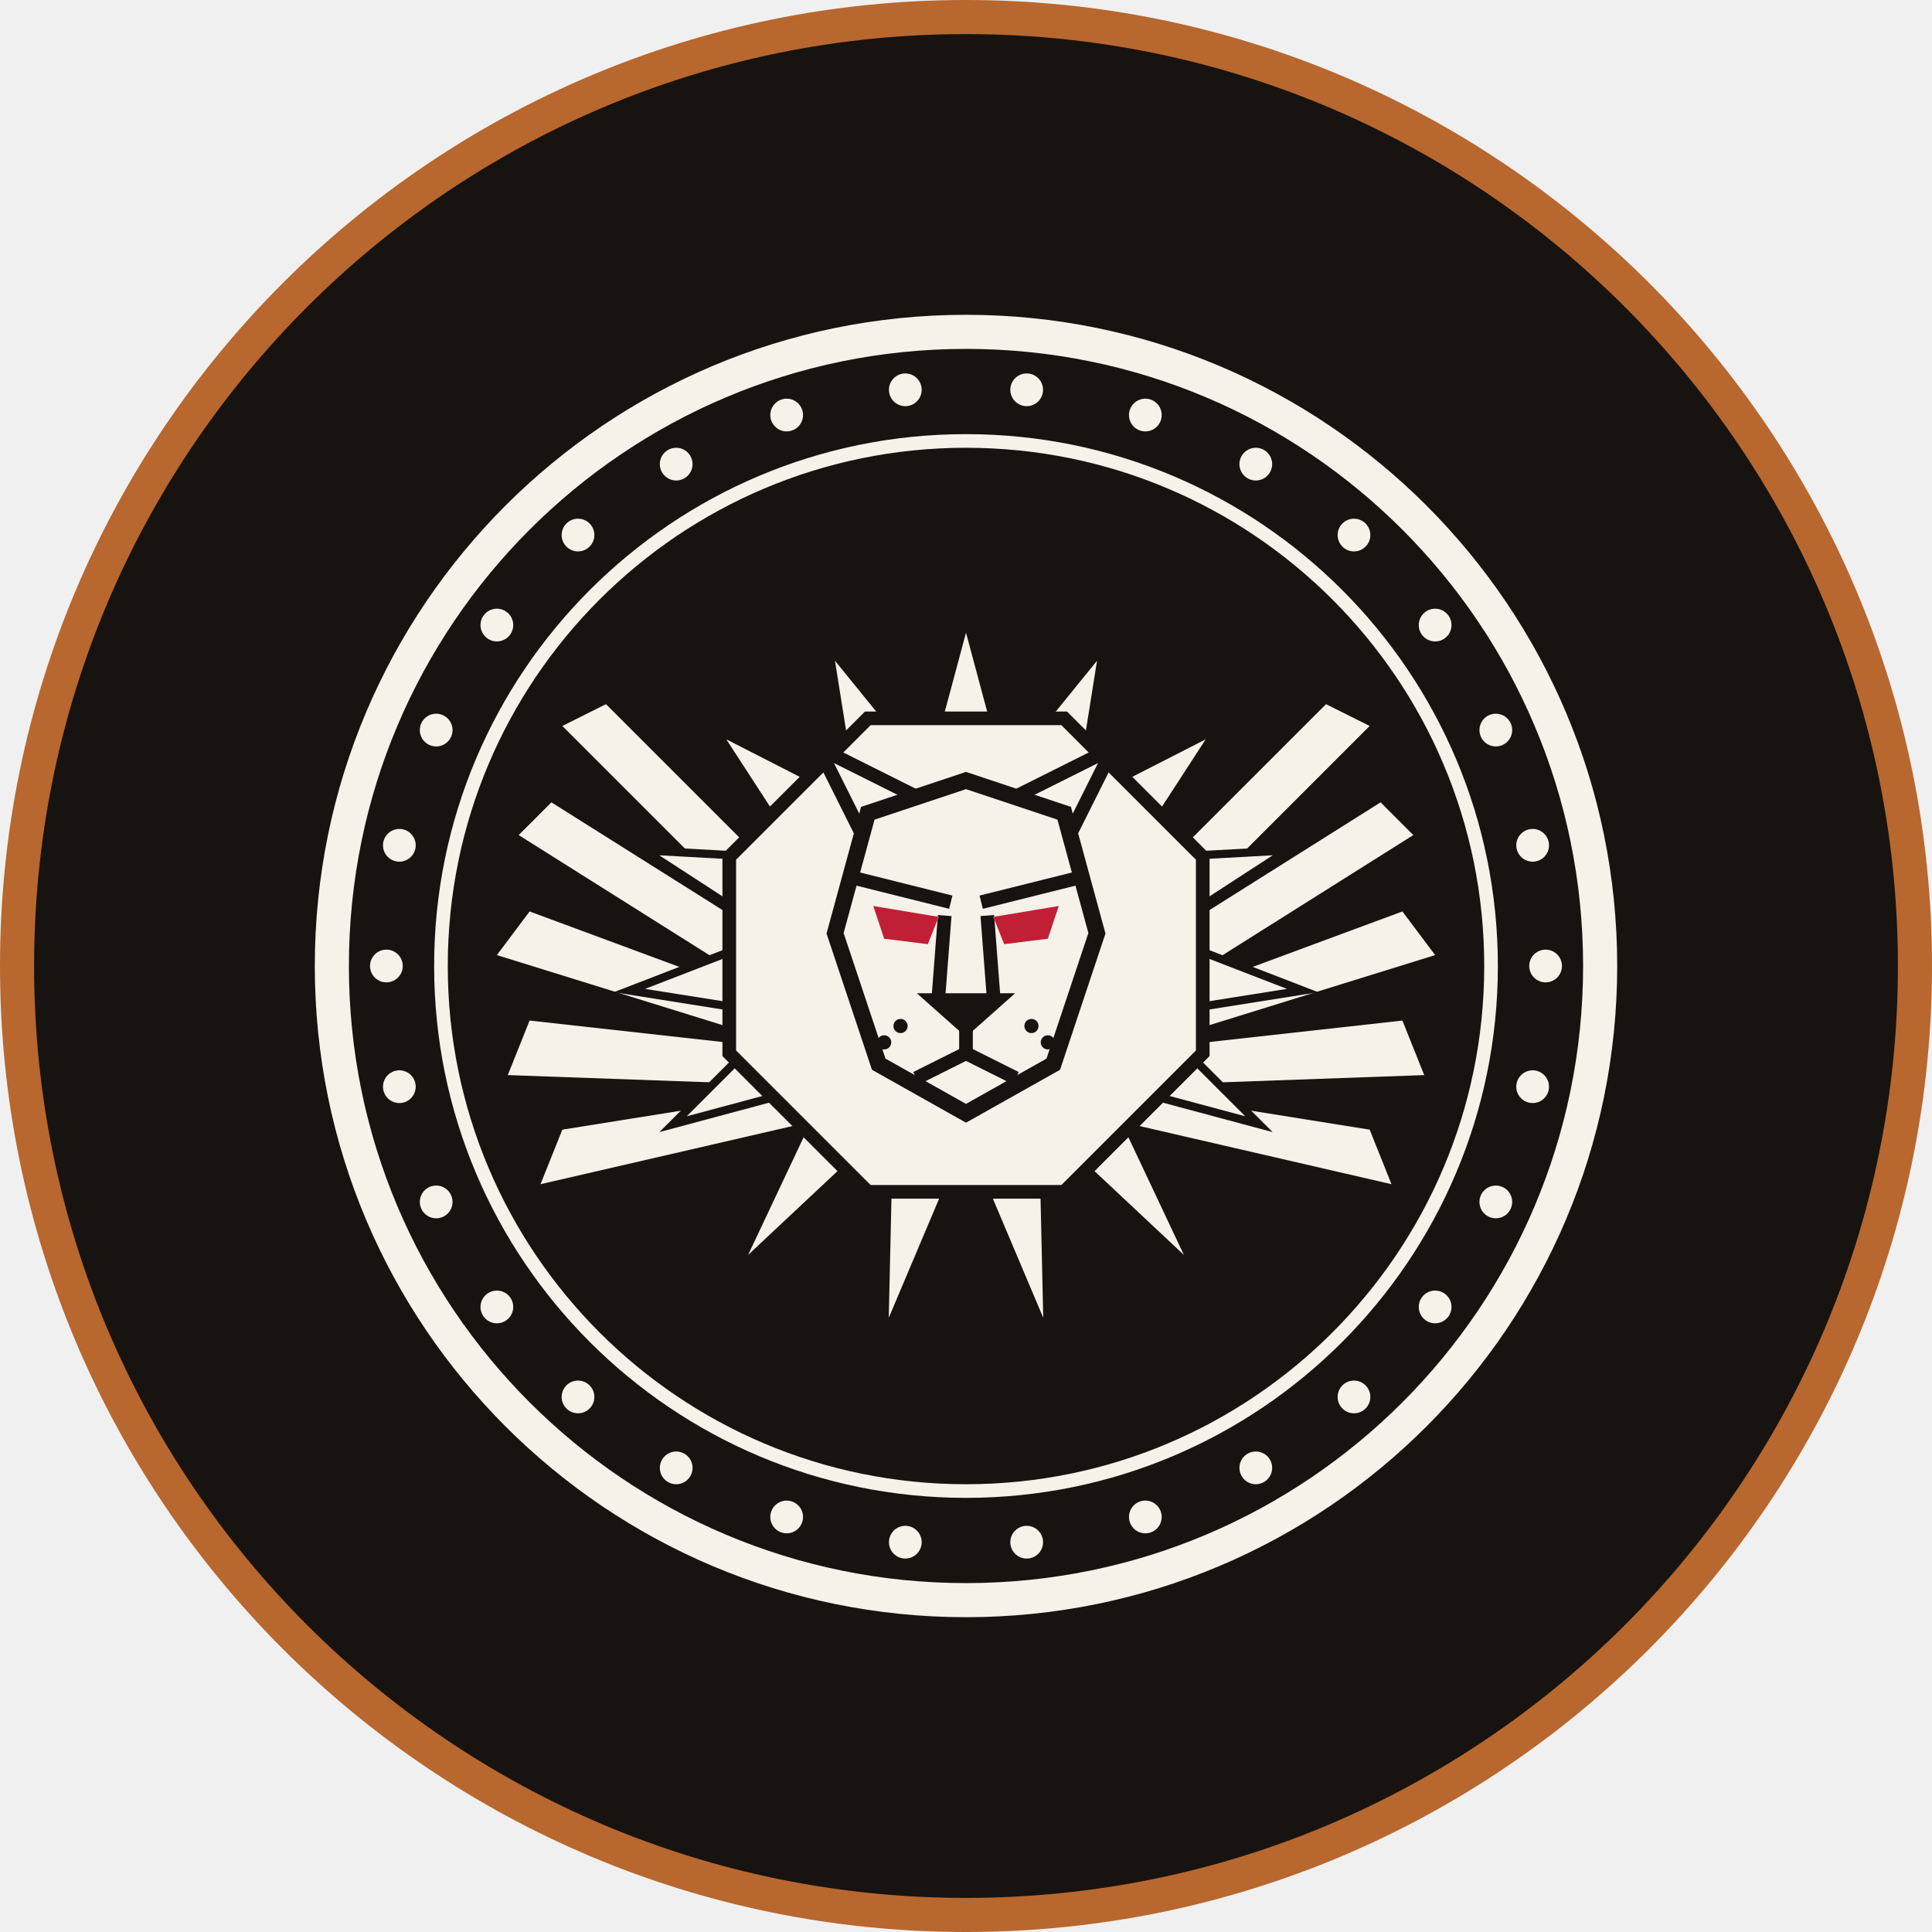
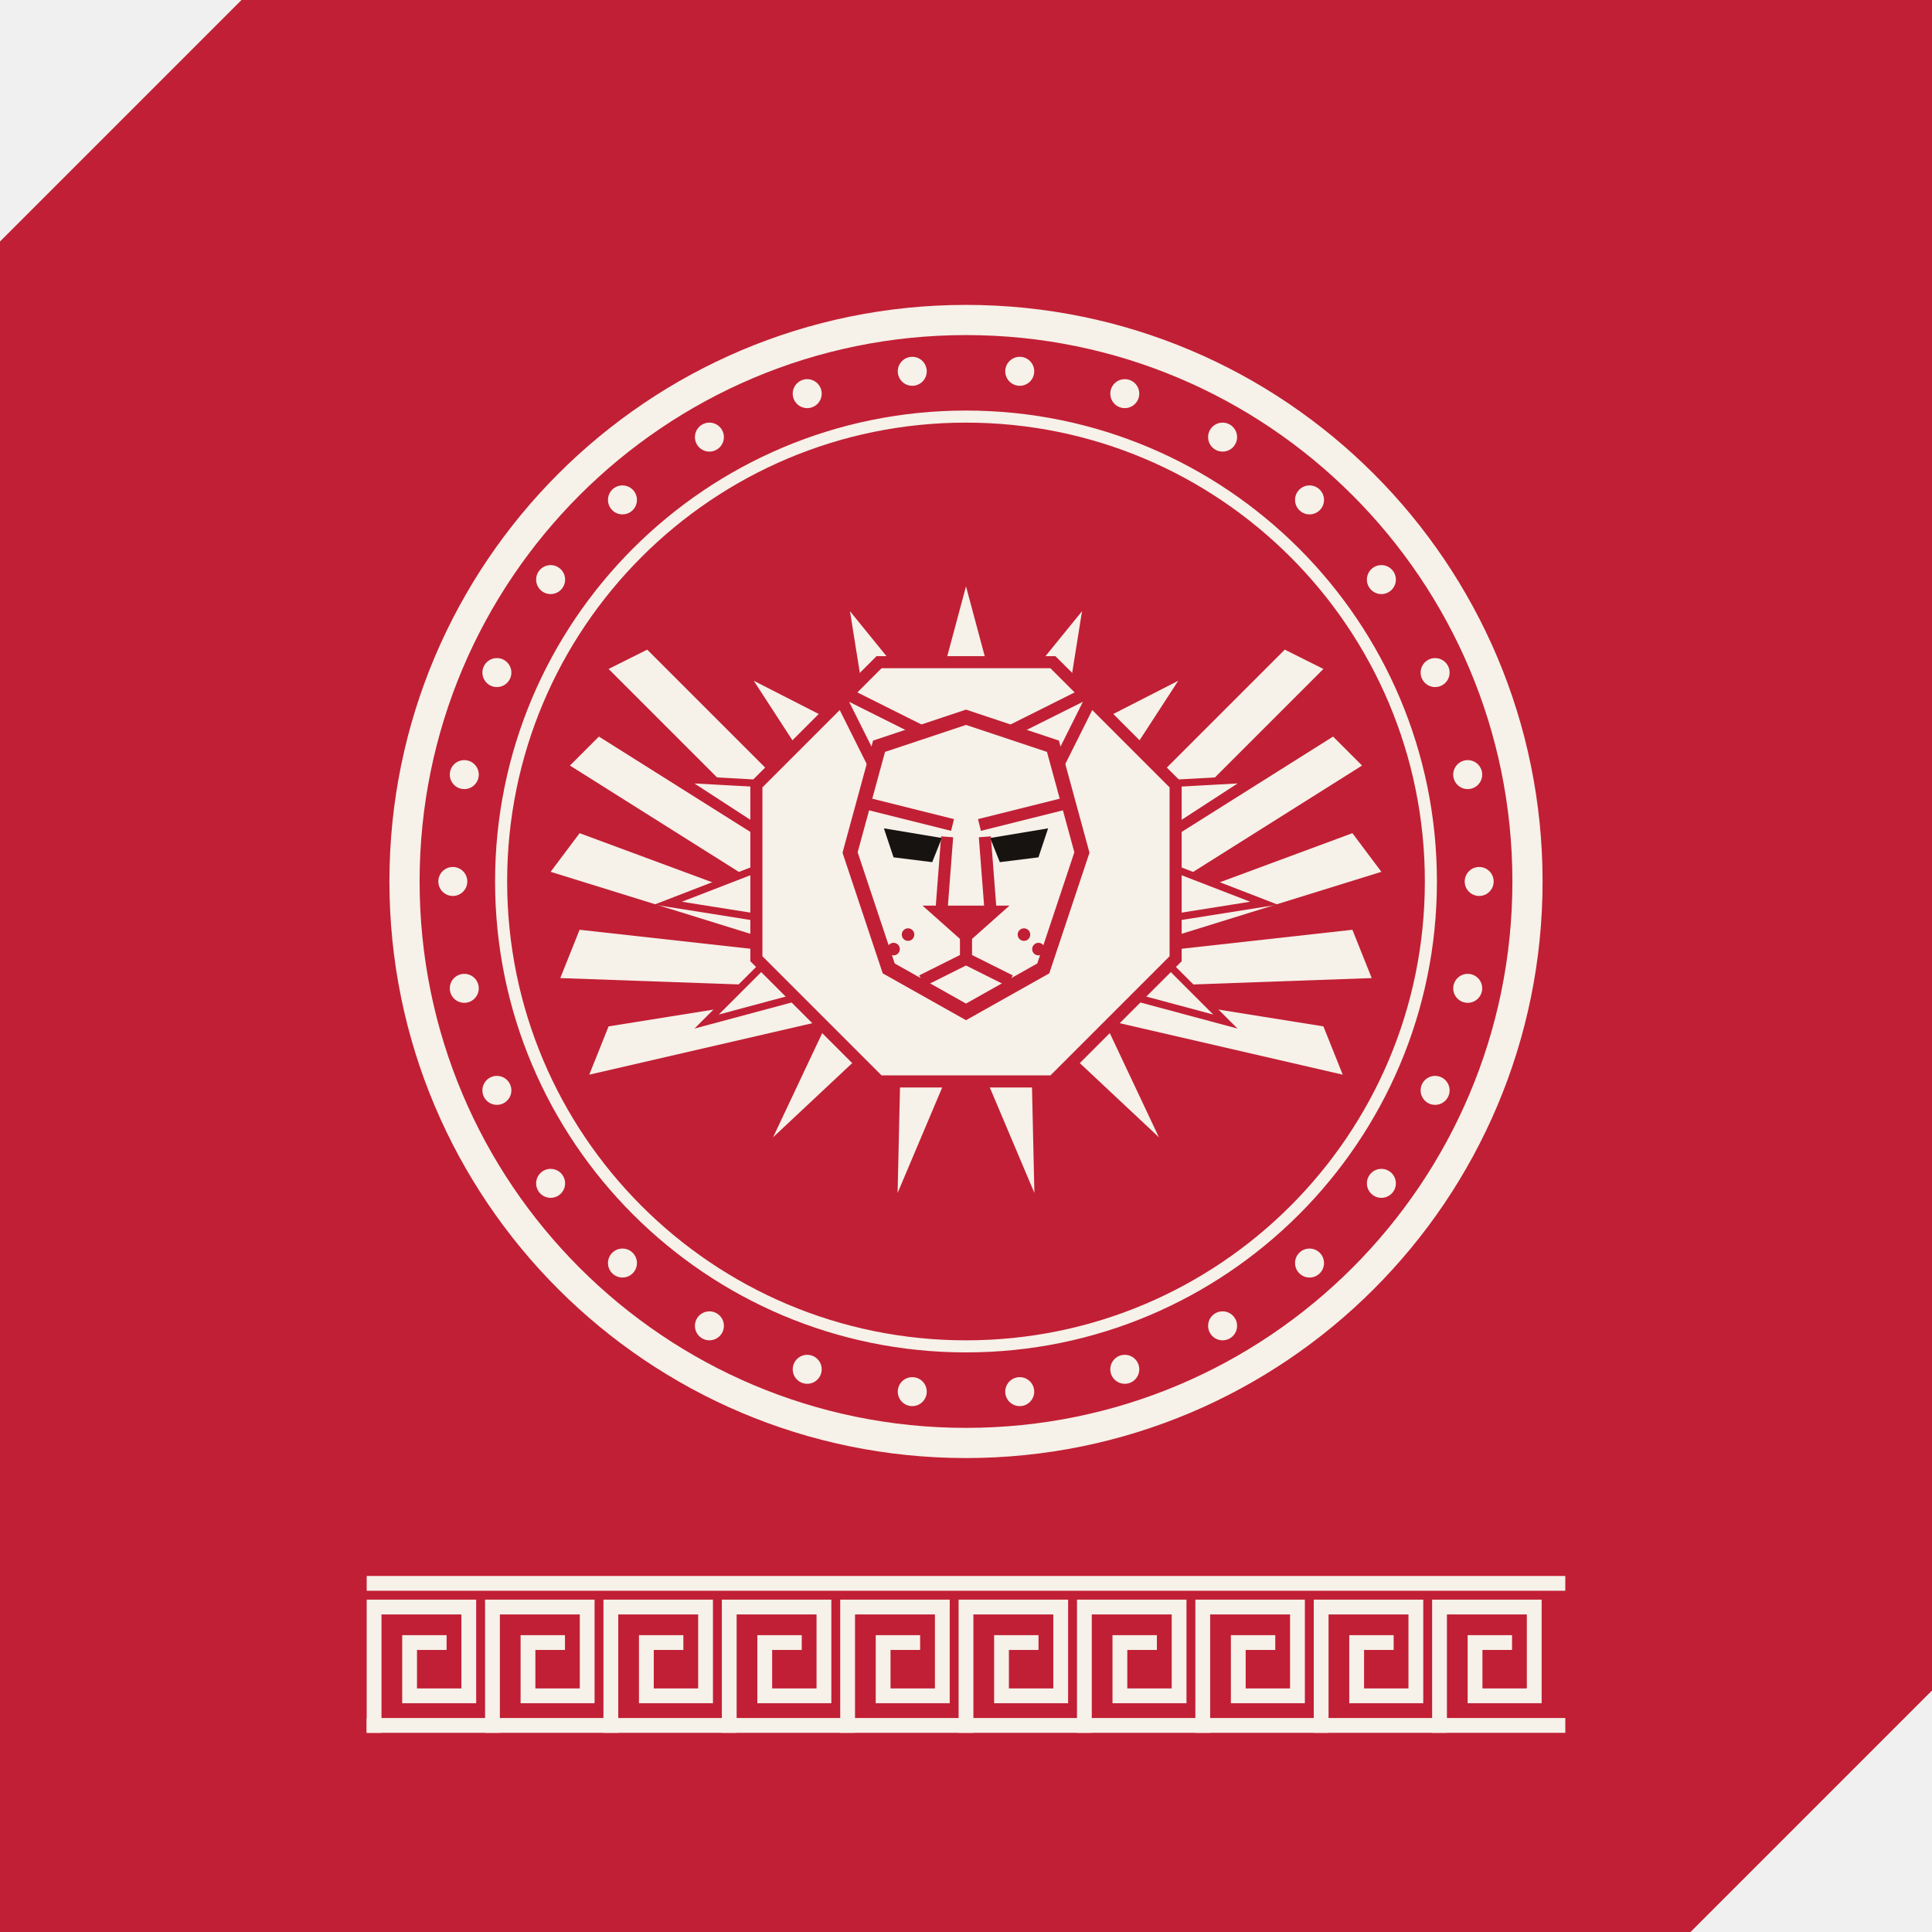
- <svg xmlns="http://www.w3.org/2000/svg" width="340" height="340" viewBox="0 0 340 340" role="img" aria-label="Tharros — sceau (favicon, monogramme)">
-   <circle cx="170" cy="170" r="167" fill="#171310" stroke="#B8672E" stroke-width="6" />
-   <svg x="50" y="50" width="240" height="240" viewBox="0 0 200 200">
-     <mask id="em9" maskUnits="userSpaceOnUse" x="0" y="0" width="200" height="200">
+ <svg xmlns="http://www.w3.org/2000/svg" width="320" height="320" viewBox="0 0 320 320" role="img" aria-label="Tharros — icône d’application">
+   <polygon points="40,0 320,0 320,280 280,320 0,320 0,40" fill="#C11F35" />
+   <svg x="60" y="46" width="200" height="200" viewBox="0 0 200 200">
+     <mask id="em10" maskUnits="userSpaceOnUse" x="0" y="0" width="200" height="200">
      <rect width="200" height="200" fill="#000" />
      <circle cx="100" cy="100" r="93" fill="none" stroke="#fff" stroke-width="5" />
      <circle cx="100" cy="100" r="77" fill="none" stroke="#fff" stroke-width="2" />
      <g fill="#fff">
        <circle cx="185.0" cy="100.0" r="2.4" />
        <circle cx="183.1" cy="117.7" r="2.4" />
        <circle cx="177.7" cy="134.6" r="2.4" />
        <circle cx="168.8" cy="150.0" r="2.4" />
        <circle cx="156.9" cy="163.2" r="2.4" />
        <circle cx="142.5" cy="173.6" r="2.4" />
        <circle cx="126.3" cy="180.8" r="2.4" />
        <circle cx="108.9" cy="184.5" r="2.4" />
        <circle cx="91.1" cy="184.5" r="2.4" />
        <circle cx="73.7" cy="180.8" r="2.4" />
        <circle cx="57.5" cy="173.6" r="2.4" />
        <circle cx="43.1" cy="163.2" r="2.4" />
        <circle cx="31.2" cy="150.0" r="2.4" />
        <circle cx="22.3" cy="134.6" r="2.4" />
        <circle cx="16.9" cy="117.7" r="2.4" />
        <circle cx="15.0" cy="100.0" r="2.4" />
        <circle cx="16.9" cy="82.3" r="2.4" />
        <circle cx="22.3" cy="65.4" r="2.4" />
        <circle cx="31.2" cy="50.0" r="2.4" />
        <circle cx="43.1" cy="36.8" r="2.4" />
        <circle cx="57.5" cy="26.4" r="2.4" />
        <circle cx="73.7" cy="19.2" r="2.4" />
        <circle cx="91.1" cy="15.5" r="2.4" />
        <circle cx="108.9" cy="15.5" r="2.4" />
        <circle cx="126.3" cy="19.2" r="2.4" />
        <circle cx="142.5" cy="26.4" r="2.4" />
        <circle cx="156.9" cy="36.8" r="2.4" />
        <circle cx="168.8" cy="50.0" r="2.4" />
        <circle cx="177.7" cy="65.4" r="2.4" />
        <circle cx="183.1" cy="82.3" r="2.4" />
      </g>
      <g transform="translate(100 100) scale(0.8) translate(-100 -100)">
        <g fill="#fff">
          <polygon points="74,104 26,56 34,52 80,98" />
          <polygon points="126,104 174,56 166,52 120,98" />
          <polygon points="72,110 18,76 24,70 78,104" />
          <polygon points="128,110 182,76 176,70 122,104" />
          <polygon points="72,116 14,98 20,90 74,110" />
          <polygon points="128,116 186,98 180,90 126,110" />
          <polygon points="72,122 16,120 20,110 74,116" />
          <polygon points="128,122 184,120 180,110 126,116" />
          <polygon points="74,128 22,140 26,130 76,122" />
          <polygon points="126,128 178,140 174,130 124,122" />
        </g>
        <g fill="#fff" stroke="#000" stroke-width="1.5" stroke-linejoin="miter">
          <polygon points="100.0,36.0 93.4,60.6 106.6,60.6" />
          <polygon points="125.2,41.4 109.2,61.1 121.2,66.5" />
          <polygon points="146.1,56.5 123.4,68.1 132.2,77.9" />
          <polygon points="159.0,78.8 133.6,80.2 137.6,92.7" />
          <polygon points="161.7,104.5 137.9,95.3 136.5,108.5" />
          <polygon points="153.7,129.0 135.7,111.0 129.1,122.4" />
          <polygon points="142.3,156.2 127.3,124.4 116.7,132.2" />
          <polygon points="115.0,168.4 114.2,133.2 101.3,136.0" />
          <polygon points="85.0,168.4 98.7,136.0 85.8,133.2" />
          <polygon points="57.7,156.2 83.3,132.2 72.7,124.4" />
          <polygon points="46.3,129.0 70.9,122.4 64.3,111.0" />
          <polygon points="38.3,104.5 63.5,108.5 62.1,95.3" />
          <polygon points="41.0,78.8 62.4,92.7 66.4,80.2" />
          <polygon points="53.9,56.5 67.8,77.9 76.6,68.1" />
          <polygon points="74.8,41.4 78.8,66.5 90.8,61.1" />
        </g>
        <polygon points="143.4,116.0 118.0,141.4 82.0,141.4 56.6,116.0 56.6,80.0 82.0,54.6 118.0,54.6 143.4,80.0" fill="#fff" stroke="#000" stroke-width="2.5" />
        <polygon points="81,76 73,60 91,69" fill="#fff" stroke="#000" stroke-width="2.5" />
        <polygon points="119,76 127,60 109,69" fill="#fff" stroke="#000" stroke-width="2.5" />
        <polygon points="100,66 118,72 124,94 116,118 100,127 84,118 76,94 82,72" fill="#fff" stroke="#000" stroke-width="3" stroke-linejoin="miter" />
        <g stroke="#000" stroke-width="2.5" stroke-linecap="square" fill="none">
          <line x1="80" y1="84" x2="96" y2="88" />
          <line x1="120" y1="84" x2="104" y2="88" />
          <line x1="96" y1="92" x2="95" y2="105" />
          <line x1="104" y1="92" x2="105" y2="105" />
          <polyline points="92,120 100,116 108,120" />
          <line x1="100" y1="112" x2="100" y2="116" />
        </g>
        <polygon points="91,105 109,105 100,113" fill="#000" />
        <g fill="#000">
          <circle cx="88" cy="111" r="1.3" />
          <circle cx="85" cy="114" r="1.3" />
          <circle cx="112" cy="111" r="1.3" />
          <circle cx="115" cy="114" r="1.3" />
        </g>
        <polygon points="83,89 95,91 93,96 85,95" fill="#fff" />
        <polygon points="117,89 105,91 107,96 115,95" fill="#fff" />
      </g>
    </mask>
-     <rect width="200" height="200" fill="#F6F1E9" mask="url(#em9)" />
+     <rect width="200" height="200" fill="#F6F1E9" mask="url(#em10)" />
    <g transform="translate(100 100) scale(0.8) translate(-100 -100)">
-       <polygon points="83,89 95,91 93,96 85,95" fill="#C11F35" />
-       <polygon points="117,89 105,91 107,96 115,95" fill="#C11F35" />
+       <polygon points="83,89 95,91 93,96 85,95" fill="#171310" />
+       <polygon points="117,89 105,91 107,96 115,95" fill="#171310" />
+     </g>
+   </svg>
+   <svg x="60" y="260" width="200" height="30" viewBox="-2 -2 204 30">
+     <g fill="none" stroke="#F6F1E9" stroke-width="2.5" stroke-linecap="square" stroke-linejoin="miter">
+       <line x1="0" y1="0" x2="200" y2="0" />
+       <polyline points="0.0,24 0.0,4 16.0,4 16.0,19 6.0,19 6.0,10 11.0,10" />
+       <polyline points="20.0,24 20.0,4 36.0,4 36.0,19 26.0,19 26.0,10 31.0,10" />
+       <polyline points="40.0,24 40.0,4 56.0,4 56.0,19 46.0,19 46.0,10 51.0,10" />
+       <polyline points="60.0,24 60.0,4 76.0,4 76.0,19 66.0,19 66.0,10 71.0,10" />
+       <polyline points="80.0,24 80.0,4 96.0,4 96.0,19 86.0,19 86.0,10 91.0,10" />
+       <polyline points="100.0,24 100.0,4 116.0,4 116.0,19 106.0,19 106.0,10 111.0,10" />
+       <polyline points="120.0,24 120.0,4 136.0,4 136.0,19 126.0,19 126.0,10 131.0,10" />
+       <polyline points="140.0,24 140.0,4 156.0,4 156.0,19 146.0,19 146.0,10 151.0,10" />
+       <polyline points="160.0,24 160.0,4 176.0,4 176.0,19 166.0,19 166.0,10 171.0,10" />
+       <polyline points="180.0,24 180.0,4 196.0,4 196.0,19 186.0,19 186.0,10 191.0,10" />
+       <line x1="0" y1="24" x2="200" y2="24" />
    </g>
  </svg>
</svg>
